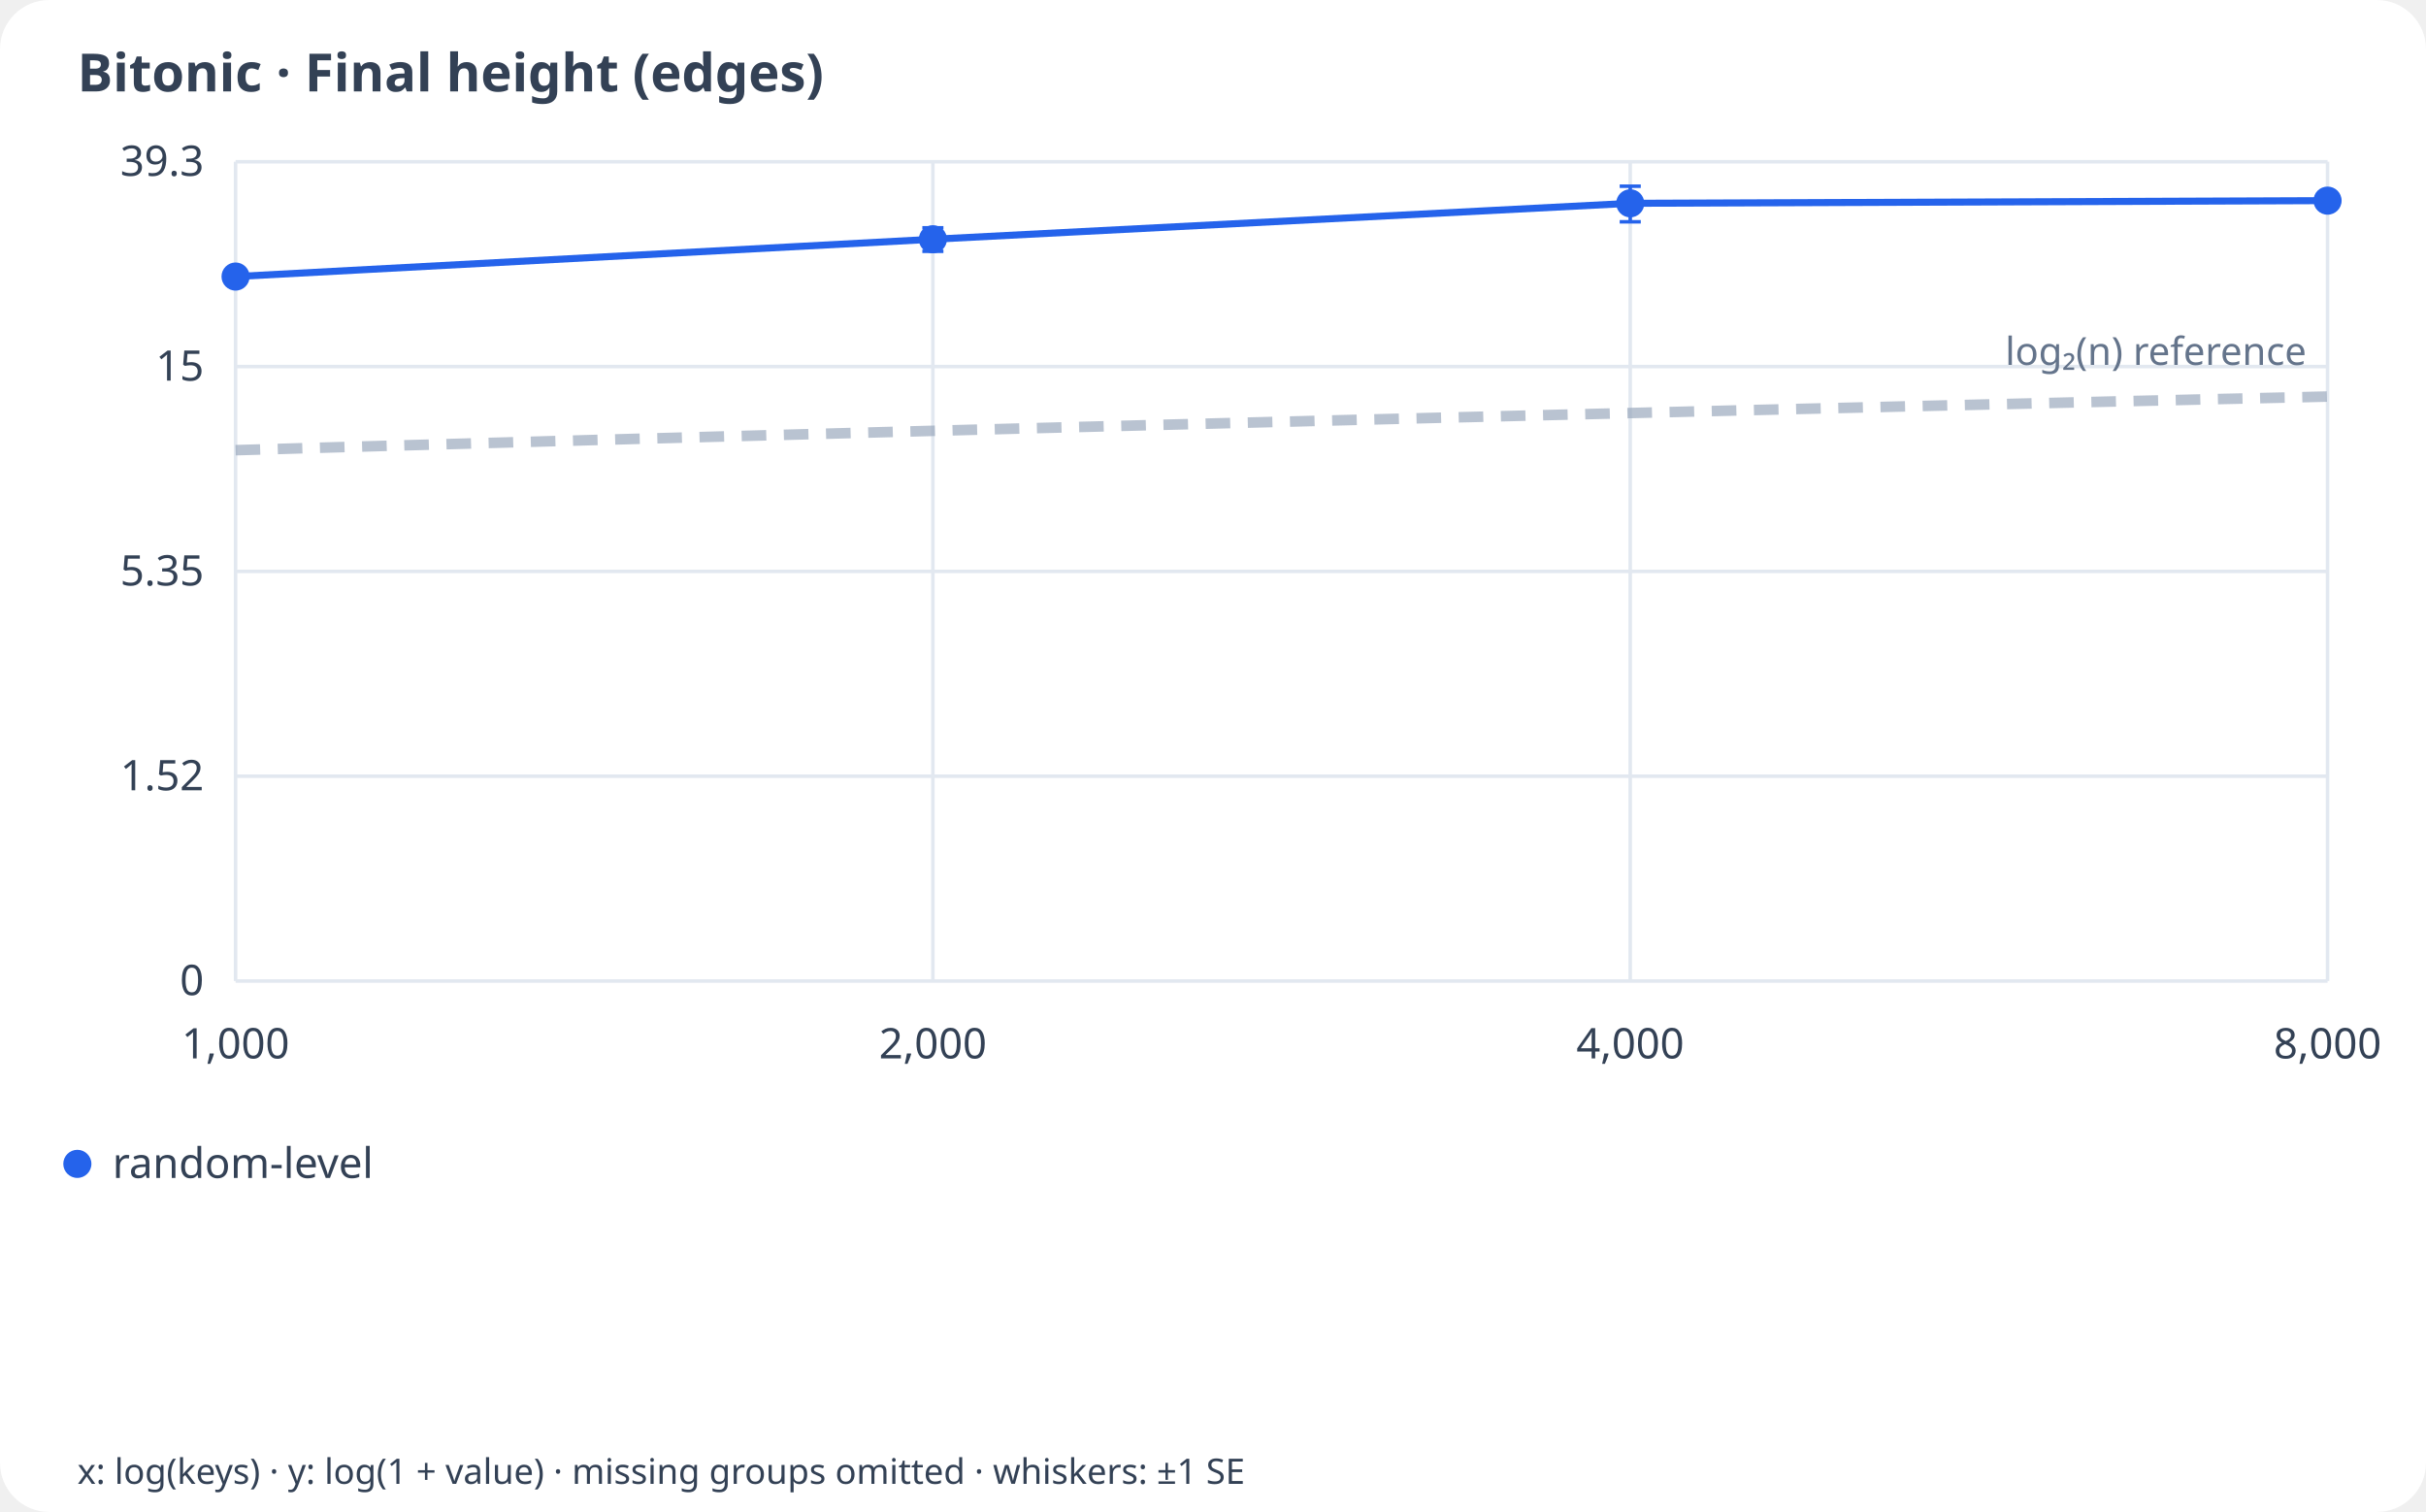
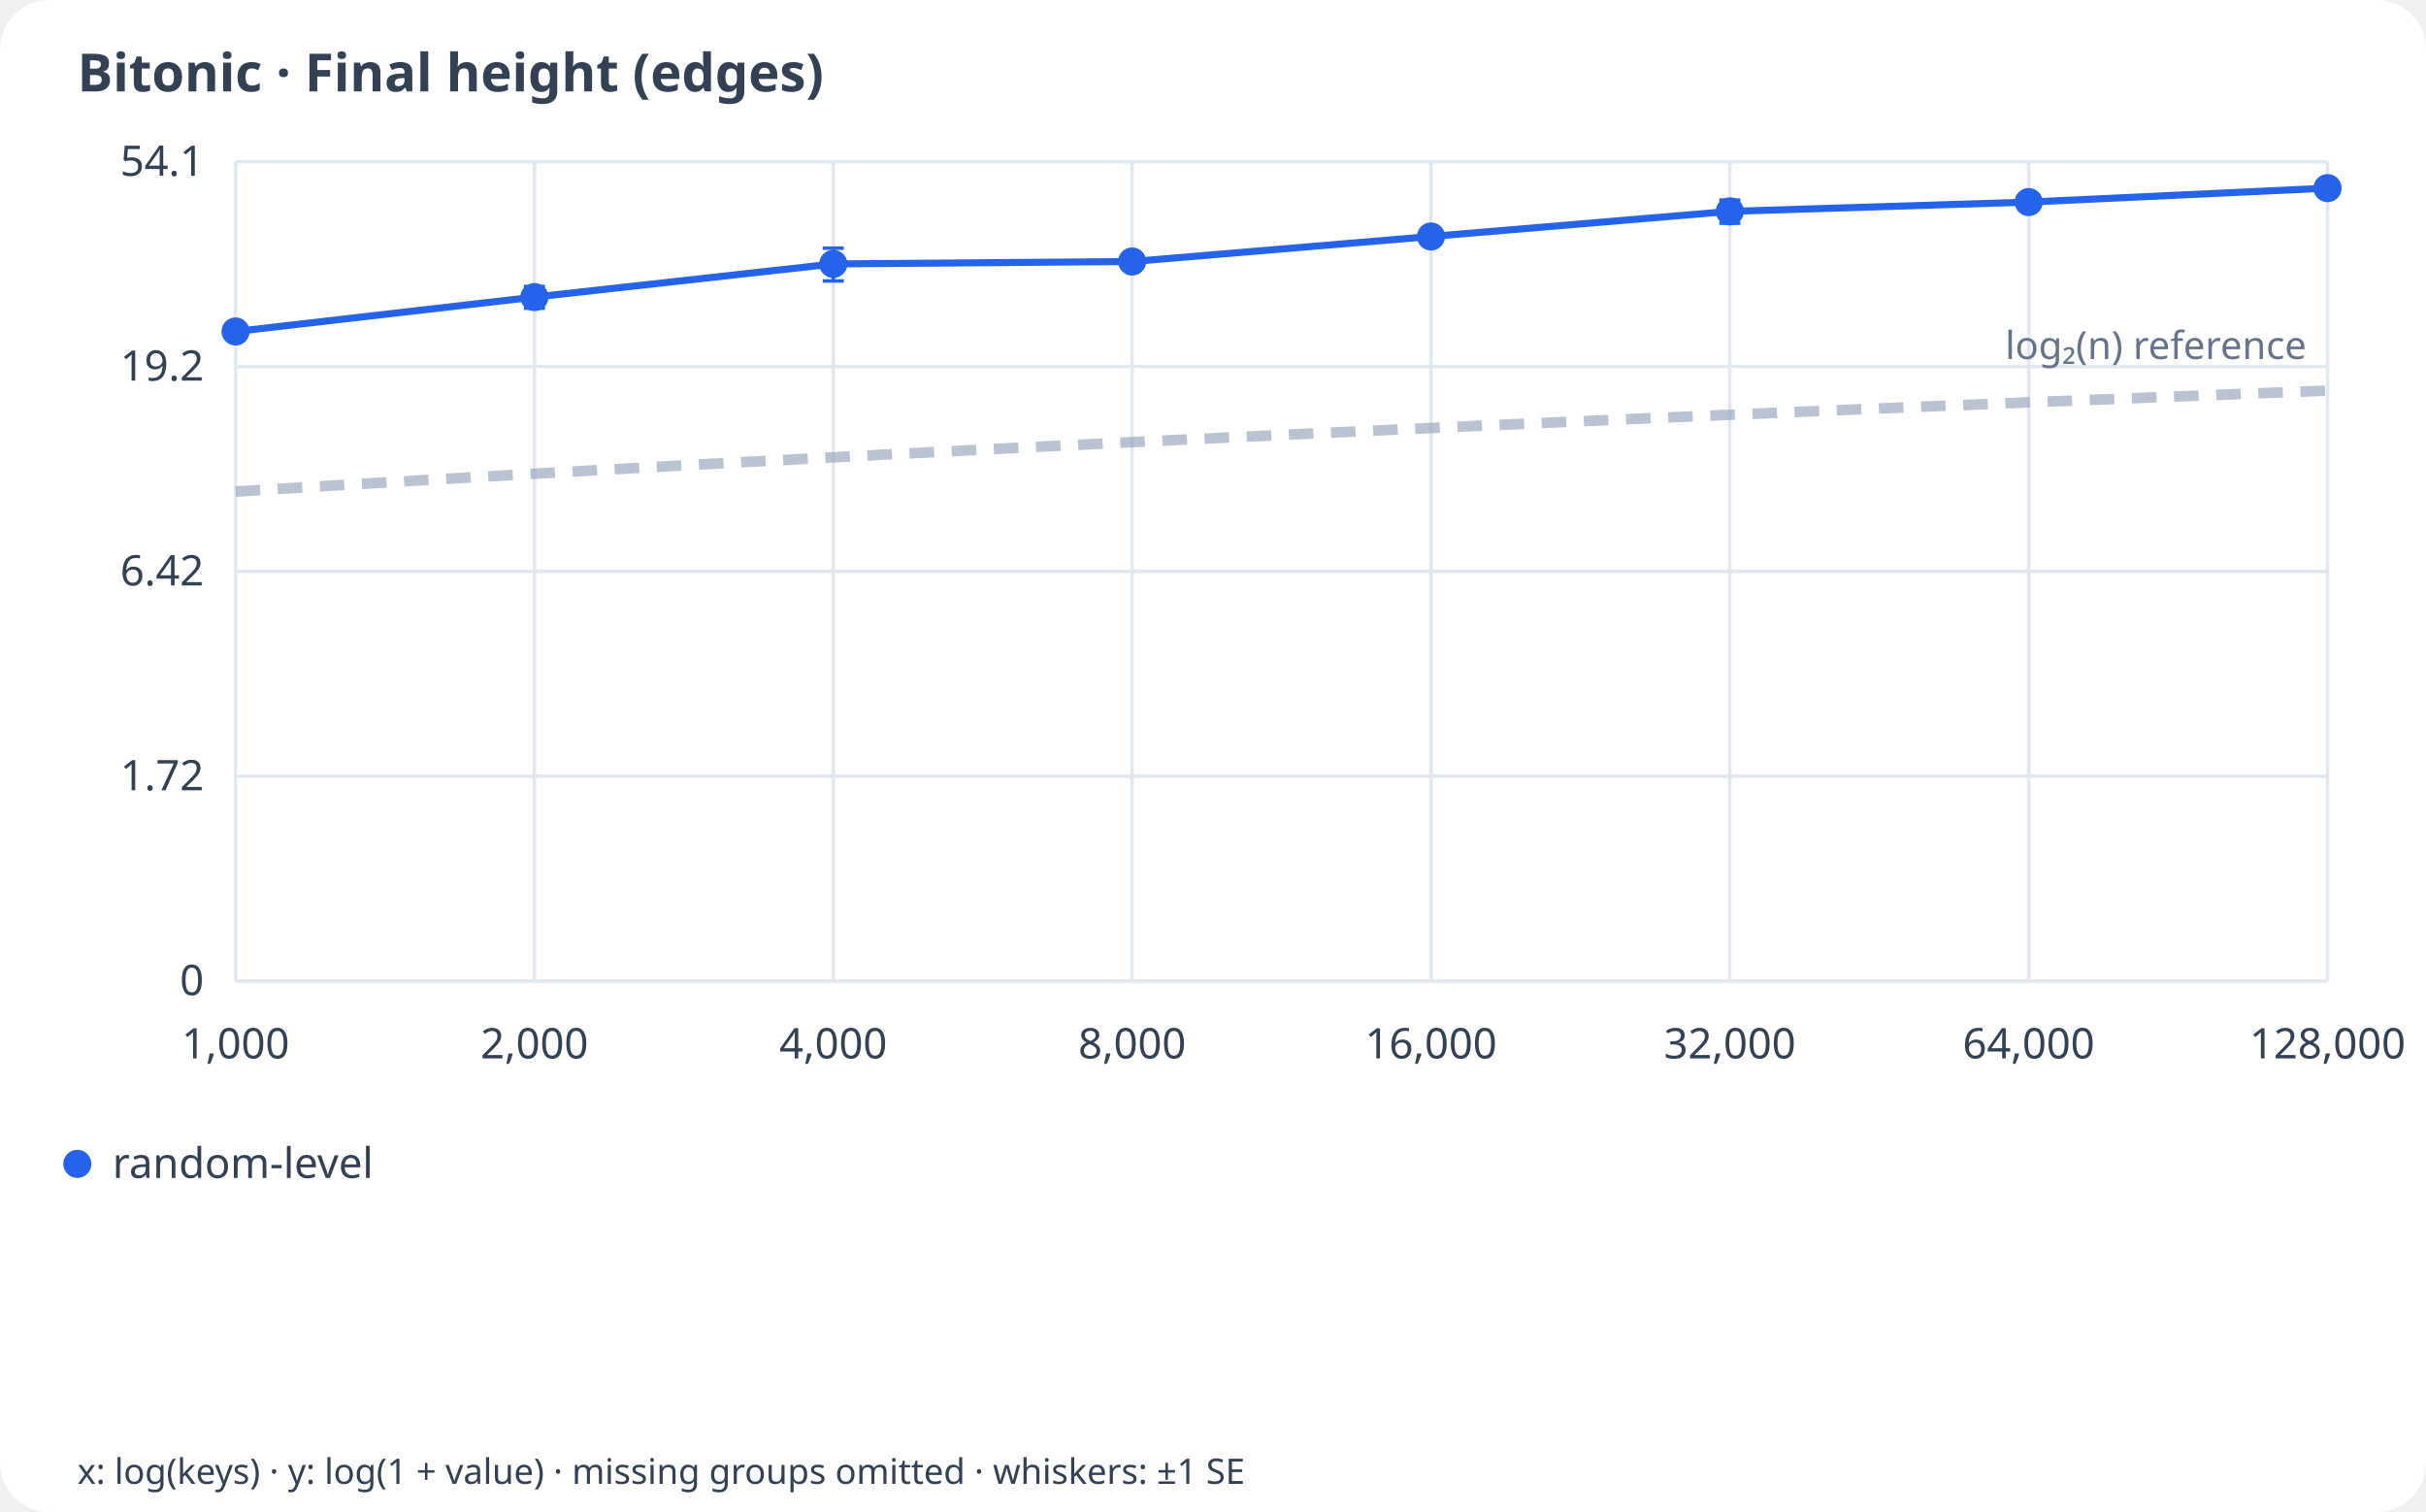
<svg xmlns="http://www.w3.org/2000/svg" viewBox="0 0 690 430" role="img" aria-labelledby="title desc">
  <style>text{font:12px system-ui,sans-serif;fill:#334155}.grid{stroke:#e2e8f0}path,line{vector-effect:non-scaling-stroke}</style>
  <rect width="690" height="430" rx="14" fill="white" />
  <text x="22" y="26" style="font-size:15px;font-weight:650">Bitonic · Final height (edges)</text>
  <line class="grid" x1="67" x2="662" y1="279.00" y2="279.00" />
  <text x="58" y="283.00" text-anchor="end">0</text>
  <line class="grid" x1="67" x2="662" y1="220.75" y2="220.75" />
-   <text x="58" y="224.75" text-anchor="end">1.52</text>
+   <text x="58" y="224.75" text-anchor="end">1.72</text>
  <line class="grid" x1="67" x2="662" y1="162.50" y2="162.50" />
-   <text x="58" y="166.50" text-anchor="end">5.35</text>
+   <text x="58" y="166.50" text-anchor="end">6.42</text>
  <line class="grid" x1="67" x2="662" y1="104.25" y2="104.25" />
-   <text x="58" y="108.25" text-anchor="end">15</text>
+   <text x="58" y="108.25" text-anchor="end">19.2</text>
  <line class="grid" x1="67" x2="662" y1="46.00" y2="46.00" />
-   <text x="58" y="50.00" text-anchor="end">39.3</text>
+   <text x="58" y="50.00" text-anchor="end">54.1</text>
  <line class="grid" x1="67.00" x2="67.00" y1="46" y2="279" />
  <text x="67.00" y="301" text-anchor="middle">1,000</text>
-   <line class="grid" x1="265.33" x2="265.33" y1="46" y2="279" />
-   <text x="265.33" y="301" text-anchor="middle">2,000</text>
-   <line class="grid" x1="463.67" x2="463.67" y1="46" y2="279" />
-   <text x="463.67" y="301" text-anchor="middle">4,000</text>
+   <line class="grid" x1="152.00" x2="152.00" y1="46" y2="279" />
+   <text x="152.00" y="301" text-anchor="middle">2,000</text>
+   <line class="grid" x1="237.00" x2="237.00" y1="46" y2="279" />
+   <text x="237.00" y="301" text-anchor="middle">4,000</text>
+   <line class="grid" x1="322.00" x2="322.00" y1="46" y2="279" />
+   <text x="322.00" y="301" text-anchor="middle">8,000</text>
+   <line class="grid" x1="407.00" x2="407.00" y1="46" y2="279" />
+   <text x="407.00" y="301" text-anchor="middle">16,000</text>
+   <line class="grid" x1="492.00" x2="492.00" y1="46" y2="279" />
+   <text x="492.00" y="301" text-anchor="middle">32,000</text>
+   <line class="grid" x1="577.00" x2="577.00" y1="46" y2="279" />
+   <text x="577.00" y="301" text-anchor="middle">64,000</text>
  <line class="grid" x1="662.00" x2="662.00" y1="46" y2="279" />
-   <text x="662.00" y="301" text-anchor="middle">8,000</text>
-   <path class="log-reference" d="M67.00,128.03 L72.95,127.86 L78.90,127.69 L84.85,127.51 L90.80,127.34 L96.75,127.17 L102.70,127.00 L108.65,126.83 L114.60,126.66 L120.55,126.50 L126.50,126.33 L132.45,126.16 L138.40,125.99 L144.35,125.83 L150.30,125.66 L156.25,125.49 L162.20,125.33 L168.15,125.16 L174.10,125.00 L180.05,124.83 L186.00,124.67 L191.95,124.51 L197.90,124.34 L203.85,124.18 L209.80,124.02 L215.75,123.86 L221.70,123.70 L227.65,123.54 L233.60,123.38 L239.55,123.22 L245.50,123.06 L251.45,122.90 L257.40,122.74 L263.35,122.58 L269.30,122.42 L275.25,122.26 L281.20,122.11 L287.15,121.95 L293.10,121.79 L299.05,121.64 L305.00,121.48 L310.95,121.33 L316.90,121.17 L322.85,121.02 L328.80,120.86 L334.75,120.71 L340.70,120.56 L346.65,120.40 L352.60,120.25 L358.55,120.10 L364.50,119.95 L370.45,119.80 L376.40,119.64 L382.35,119.49 L388.30,119.34 L394.25,119.19 L400.20,119.04 L406.15,118.89 L412.10,118.74 L418.05,118.60 L424.00,118.45 L429.95,118.30 L435.90,118.15 L441.85,118.00 L447.80,117.86 L453.75,117.71 L459.70,117.57 L465.65,117.42 L471.60,117.27 L477.55,117.13 L483.50,116.98 L489.45,116.84 L495.40,116.69 L501.35,116.55 L507.30,116.41 L513.25,116.26 L519.20,116.12 L525.15,115.98 L531.10,115.84 L537.05,115.69 L543.00,115.55 L548.95,115.41 L554.90,115.27 L560.85,115.13 L566.80,114.99 L572.75,114.85 L578.70,114.71 L584.65,114.57 L590.60,114.43 L596.55,114.29 L602.50,114.15 L608.45,114.01 L614.40,113.88 L620.35,113.74 L626.30,113.60 L632.25,113.46 L638.20,113.33 L644.15,113.19 L650.10,113.06 L656.05,112.92 L662.00,112.78" stroke="#94a3b8" stroke-width="3" stroke-dasharray="7 5" opacity="0.65" fill="none" />
-   <text x="656" y="103.78" text-anchor="end" style="fill:#64748b;font-size:11px">log₂(n) reference</text>
-   <path d="M67.00,80.33V77.01 M64.00,80.33h6 M64.00,77.01h6" stroke="#2563eb" fill="none" />
-   <circle cx="67.00" cy="78.65" r="4" fill="#2563eb" />
-   <path d="M67.00,78.65 L265.33,68.04" stroke="#2563eb" stroke-width="2" fill="none" />
-   <path d="M265.33,71.47V64.79 M262.33,71.47h6 M262.33,64.79h6" stroke="#2563eb" fill="none" />
-   <circle cx="265.33" cy="68.04" r="4" fill="#2563eb" />
-   <path d="M265.33,68.04 L463.67,57.82" stroke="#2563eb" stroke-width="2" fill="none" />
-   <path d="M463.67,63.08V52.96 M460.67,63.08h6 M460.67,52.96h6" stroke="#2563eb" fill="none" />
-   <circle cx="463.67" cy="57.82" r="4" fill="#2563eb" />
-   <path d="M463.67,57.82 L662.00,57.06" stroke="#2563eb" stroke-width="2" fill="none" />
-   <path d="M662.00,58.31V55.84 M659.00,58.31h6 M659.00,55.84h6" stroke="#2563eb" fill="none" />
-   <circle cx="662.00" cy="57.06" r="4" fill="#2563eb" />
+   <text x="662.00" y="301" text-anchor="middle">128,000</text>
+   <path class="log-reference" d="M67.00,139.80 L72.95,139.43 L78.90,139.06 L84.85,138.70 L90.80,138.33 L96.75,137.97 L102.70,137.62 L108.65,137.26 L114.60,136.90 L120.55,136.55 L126.50,136.20 L132.45,135.86 L138.40,135.51 L144.35,135.17 L150.30,134.82 L156.25,134.48 L162.20,134.15 L168.15,133.81 L174.10,133.48 L180.05,133.15 L186.00,132.82 L191.95,132.49 L197.90,132.16 L203.85,131.84 L209.80,131.51 L215.75,131.19 L221.70,130.87 L227.65,130.56 L233.60,130.24 L239.55,129.93 L245.50,129.62 L251.45,129.30 L257.40,129.00 L263.35,128.69 L269.30,128.38 L275.25,128.08 L281.20,127.78 L287.15,127.48 L293.10,127.18 L299.05,126.88 L305.00,126.58 L310.95,126.29 L316.90,125.99 L322.85,125.70 L328.80,125.41 L334.75,125.12 L340.70,124.83 L346.65,124.55 L352.60,124.26 L358.55,123.98 L364.50,123.70 L370.45,123.42 L376.40,123.14 L382.35,122.86 L388.30,122.58 L394.25,122.31 L400.20,122.03 L406.15,121.76 L412.10,121.49 L418.05,121.22 L424.00,120.95 L429.95,120.68 L435.90,120.42 L441.85,120.15 L447.80,119.89 L453.75,119.63 L459.70,119.36 L465.65,119.10 L471.60,118.84 L477.55,118.59 L483.50,118.33 L489.45,118.07 L495.40,117.82 L501.35,117.56 L507.30,117.31 L513.25,117.06 L519.20,116.81 L525.15,116.56 L531.10,116.31 L537.05,116.07 L543.00,115.82 L548.95,115.57 L554.90,115.33 L560.85,115.09 L566.80,114.85 L572.75,114.60 L578.70,114.36 L584.65,114.12 L590.60,113.89 L596.55,113.65 L602.50,113.41 L608.45,113.18 L614.40,112.94 L620.35,112.71 L626.30,112.48 L632.25,112.25 L638.20,112.02 L644.15,111.79 L650.10,111.56 L656.05,111.33 L662.00,111.10" stroke="#94a3b8" stroke-width="3" stroke-dasharray="7 5" opacity="0.65" fill="none" />
+   <text x="656" y="102.10" text-anchor="end" style="fill:#64748b;font-size:11px">log₂(n) reference</text>
+   <path d="M67.00,95.82V92.76 M64.00,95.82h6 M64.00,92.76h6" stroke="#2563eb" fill="none" />
+   <circle cx="67.00" cy="94.27" r="4" fill="#2563eb" />
+   <path d="M67.00,94.27 L152.00,84.49" stroke="#2563eb" stroke-width="2" fill="none" />
+   <path d="M152.00,87.65V81.49 M149.00,87.65h6 M149.00,81.49h6" stroke="#2563eb" fill="none" />
+   <circle cx="152.00" cy="84.49" r="4" fill="#2563eb" />
+   <path d="M152.00,84.49 L237.00,75.06" stroke="#2563eb" stroke-width="2" fill="none" />
+   <path d="M237.00,79.91V70.58 M234.00,79.91h6 M234.00,70.58h6" stroke="#2563eb" fill="none" />
+   <circle cx="237.00" cy="75.06" r="4" fill="#2563eb" />
+   <path d="M237.00,75.06 L322.00,74.37" stroke="#2563eb" stroke-width="2" fill="none" />
+   <path d="M322.00,75.52V73.24 M319.00,75.52h6 M319.00,73.24h6" stroke="#2563eb" fill="none" />
+   <circle cx="322.00" cy="74.37" r="4" fill="#2563eb" />
+   <path d="M322.00,74.37 L407.00,67.25" stroke="#2563eb" stroke-width="2" fill="none" />
+   <path d="M407.00,69.36V65.23 M404.00,69.36h6 M404.00,65.23h6" stroke="#2563eb" fill="none" />
+   <circle cx="407.00" cy="67.25" r="4" fill="#2563eb" />
+   <path d="M407.00,67.25 L492.00,60.11" stroke="#2563eb" stroke-width="2" fill="none" />
+   <path d="M492.00,63.48V56.91 M489.00,63.48h6 M489.00,56.91h6" stroke="#2563eb" fill="none" />
+   <circle cx="492.00" cy="60.11" r="4" fill="#2563eb" />
+   <path d="M492.00,60.11 L577.00,57.47" stroke="#2563eb" stroke-width="2" fill="none" />
+   <path d="M577.00,58.86V56.12 M574.00,58.86h6 M574.00,56.12h6" stroke="#2563eb" fill="none" />
+   <circle cx="577.00" cy="57.47" r="4" fill="#2563eb" />
+   <path d="M577.00,57.47 L662.00,53.50" stroke="#2563eb" stroke-width="2" fill="none" />
+   <path d="M662.00,54.56V52.46 M659.00,54.56h6 M659.00,52.46h6" stroke="#2563eb" fill="none" />
+   <circle cx="662.00" cy="53.50" r="4" fill="#2563eb" />
  <circle cx="22" cy="331" r="4" fill="#2563eb" />
  <text x="32" y="335">random-level</text>
  <text x="22" y="422" style="font-size:10px">x: log(keys) · y: log(1 + value) · missing groups omitted · whiskers: ±1 SE</text>
</svg>
